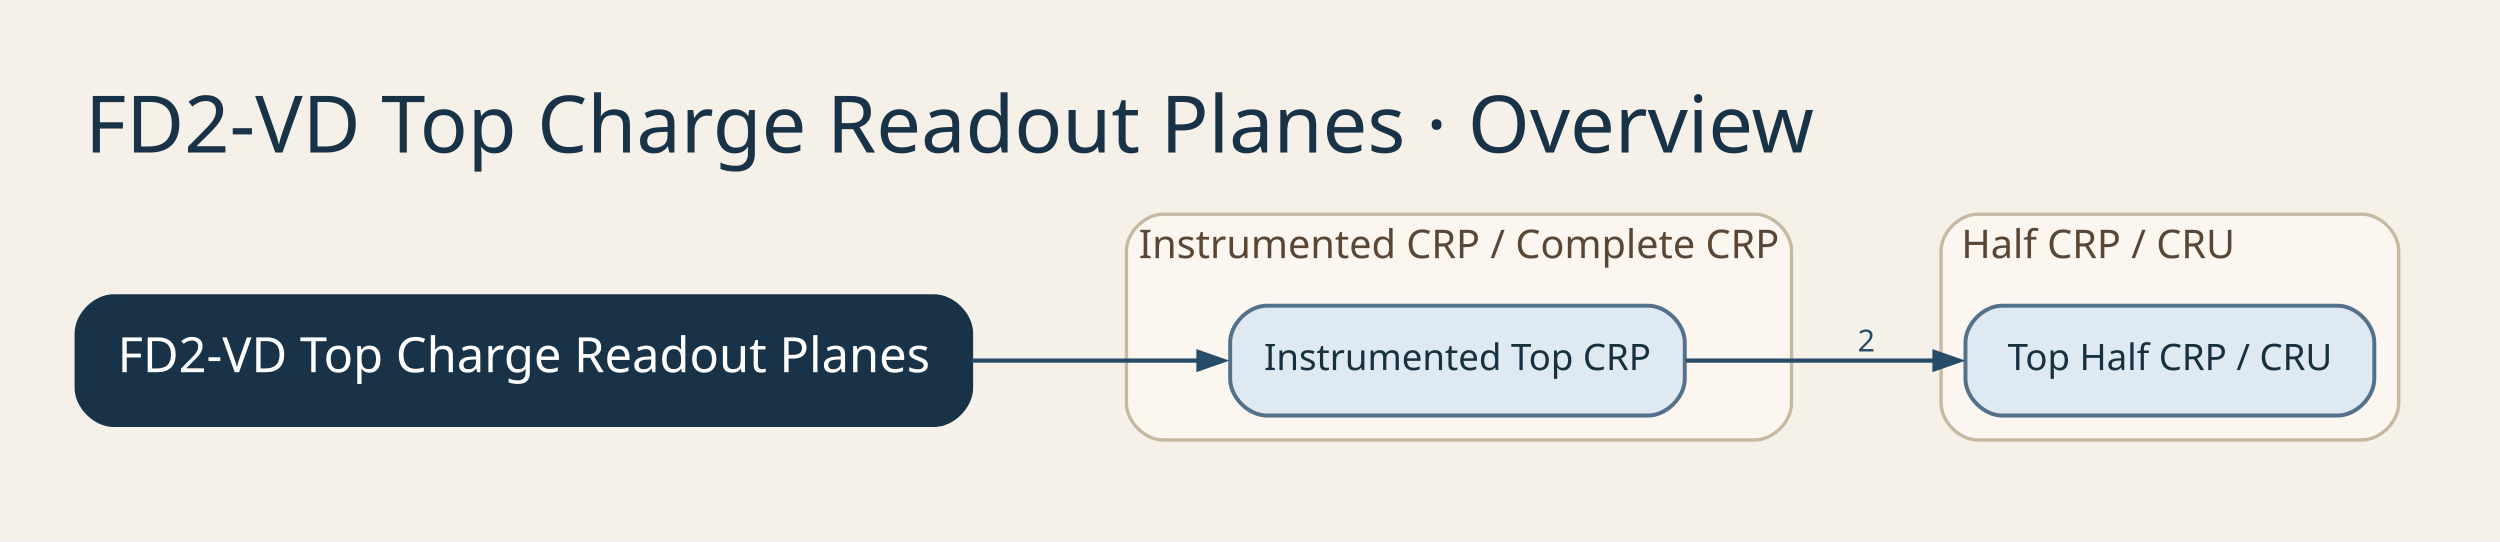
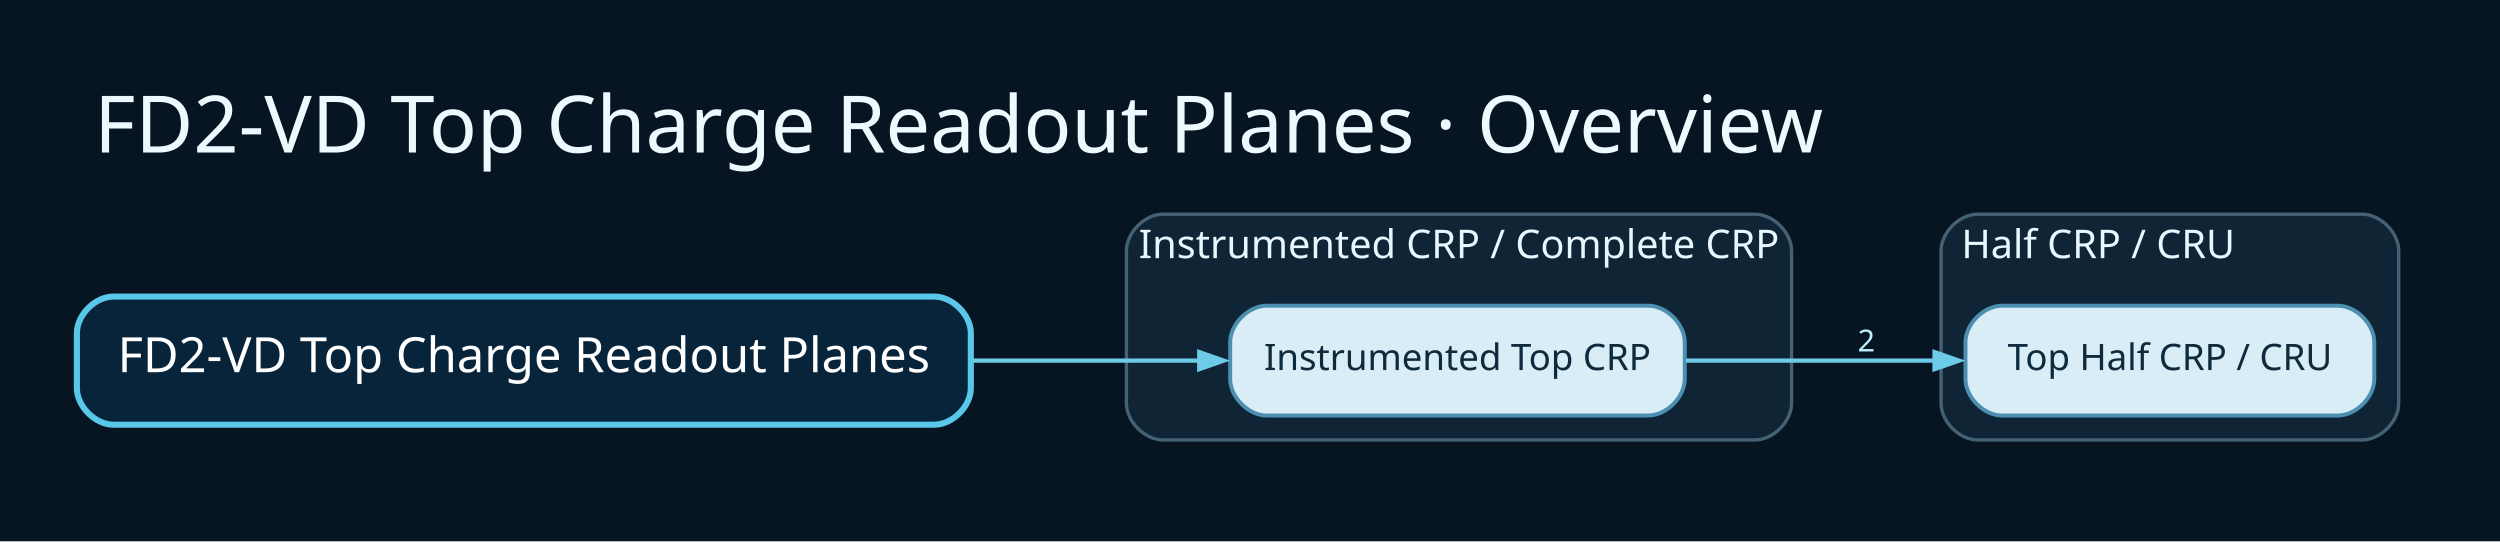
<svg xmlns="http://www.w3.org/2000/svg" xmlns:xlink="http://www.w3.org/1999/xlink" preserveAspectRatio="xMidYMid meet" width="100%" height="100%" viewBox="0.00 0.00 819.40 177.40">
  <g id="graph0" class="graph" transform="scale(1 1) rotate(0) translate(25.2 152.2)">
-     <polygon fill="#f6f1e8" stroke="none" points="-25.2,25.2 -25.2,-152.2 794.2,-152.2 794.2,25.2 -25.2,25.2" />
-     <text text-anchor="middle" x="286" y="-102.2" font-family="Iowan Old Style" font-size="26.00" fill="#183247">FD2-VD Top Charge Readout Planes · Overview</text>
+     <polygon fill="#071421" stroke="none" points="-25.2,25.2 -25.2,-152.2 794.2,-152.2 794.2,25.2 -25.2,25.2" />
+     <text text-anchor="middle" x="289" y="-102.2" font-family="Avenir Next" font-size="26.00" fill="#edf8ff">FD2-VD Top Charge Readout Planes · Overview</text>
    <g id="clust1" class="cluster">
      <g id="a_clust1">
        <a xlink:href="../explorer.html#object=fd2_vd_top_crp.half_crp" xlink:title="Open Half CRP / CRU in the interactive explorer" target="_top">
-           <path fill="#fbf7f0" stroke="#c7b8a1" stroke-width="1.1" d="M623,-8C623,-8 749,-8 749,-8 755,-8 761,-14 761,-20 761,-20 761,-70 761,-70 761,-76 755,-82 749,-82 749,-82 623,-82 623,-82 617,-82 611,-76 611,-70 611,-70 611,-20 611,-20 611,-14 617,-8 623,-8" />
-           <text text-anchor="middle" x="662.5" y="-67.6" font-family="Avenir Next" font-size="13.00" fill="#5a4634">Half CRP / CRU</text>
+           <path fill="#0f2434" stroke="#456174" stroke-width="1.1" d="M623,-8C623,-8 749,-8 749,-8 755,-8 761,-14 761,-20 761,-20 761,-70 761,-70 761,-76 755,-82 749,-82 749,-82 623,-82 623,-82 617,-82 611,-76 611,-70 611,-70 611,-20 611,-20 611,-14 617,-8 623,-8" />
+           <text text-anchor="middle" x="662.5" y="-67.6" font-family="Avenir Next" font-size="13.00" fill="#e8f7ff">Half CRP / CRU</text>
        </a>
      </g>
    </g>
    <g id="clust2" class="cluster">
      <g id="a_clust2">
        <a xlink:href="../explorer.html#object=fd2_vd_top_crp.complete_crp" xlink:title="Open Instrumented CRP / Complete CRP in the interactive explorer" target="_top">
-           <path fill="#fbf7f0" stroke="#c7b8a1" stroke-width="1.1" d="M356,-8C356,-8 550,-8 550,-8 556,-8 562,-14 562,-20 562,-20 562,-70 562,-70 562,-76 556,-82 550,-82 550,-82 356,-82 356,-82 350,-82 344,-76 344,-70 344,-70 344,-20 344,-20 344,-14 350,-8 356,-8" />
-           <text text-anchor="middle" x="453" y="-67.6" font-family="Avenir Next" font-size="13.00" fill="#5a4634">Instrumented CRP / Complete CRP</text>
+           <path fill="#0f2434" stroke="#456174" stroke-width="1.1" d="M356,-8C356,-8 550,-8 550,-8 556,-8 562,-14 562,-20 562,-20 562,-70 562,-70 562,-76 556,-82 550,-82 550,-82 356,-82 356,-82 350,-82 344,-76 344,-70 344,-70 344,-20 344,-20 344,-14 350,-8 356,-8" />
+           <text text-anchor="middle" x="453" y="-67.6" font-family="Avenir Next" font-size="13.00" fill="#e8f7ff">Instrumented CRP / Complete CRP</text>
        </a>
      </g>
    </g>
    <g id="node1" class="node">
      <g id="a_node1">
        <a xlink:href="../explorer.html#object=fd2_vd_top_crp" xlink:title="Open FD2-VD Top Charge Readout Planes in the interactive explorer" target="_top">
-           <path fill="#183247" stroke="#183247" stroke-width="1.5" d="M281,-55C281,-55 12,-55 12,-55 6,-55 0,-49 0,-43 0,-43 0,-25 0,-25 0,-19 6,-13 12,-13 12,-13 281,-13 281,-13 287,-13 293,-19 293,-25 293,-25 293,-43 293,-43 293,-49 287,-55 281,-55" />
+           <path fill="#08243a" stroke="#58c7e8" stroke-width="2" d="M281,-55C281,-55 12,-55 12,-55 6,-55 0,-49 0,-43 0,-43 0,-25 0,-25 0,-19 6,-13 12,-13 12,-13 281,-13 281,-13 287,-13 293,-19 293,-25 293,-25 293,-43 293,-43 293,-49 287,-55 281,-55" />
          <text text-anchor="middle" x="146.5" y="-30.2" font-family="Avenir Next" font-size="16.00" fill="#ffffff">FD2-VD Top Charge Readout Planes</text>
        </a>
      </g>
    </g>
    <g id="node3" class="node">
      <g id="a_node3">
        <a xlink:href="../explorer.html#object=fd2_vd_top_crp.top_crp" xlink:title="Open Instrumented Top CRP in the interactive explorer" target="_top">
-           <path fill="#dfe9f2" stroke="#53718a" stroke-width="1.3" d="M515,-52C515,-52 390,-52 390,-52 384,-52 378,-46 378,-40 378,-40 378,-28 378,-28 378,-22 384,-16 390,-16 390,-16 515,-16 515,-16 521,-16 527,-22 527,-28 527,-28 527,-40 527,-40 527,-46 521,-52 515,-52" />
-           <text text-anchor="middle" x="452.5" y="-30.9" font-family="Avenir Next" font-size="12.00" fill="#173140">Instrumented Top CRP</text>
+           <path fill="#d9edf7" stroke="#4c8fb0" stroke-width="1.3" d="M515,-52C515,-52 390,-52 390,-52 384,-52 378,-46 378,-40 378,-40 378,-28 378,-28 378,-22 384,-16 390,-16 390,-16 515,-16 515,-16 521,-16 527,-22 527,-28 527,-28 527,-40 527,-40 527,-46 521,-52 515,-52" />
+           <text text-anchor="middle" x="452.5" y="-30.9" font-family="Avenir Next" font-size="12.00" fill="#0d2b3d">Instrumented Top CRP</text>
        </a>
      </g>
    </g>
    <g id="edge1" class="edge">
      <g id="a_edge1">
        <a xlink:href="../explorer.html#object=relation%3A80" xlink:title="Open contains relation in the interactive explorer" target="_top">
-           <path fill="none" stroke="#274c67" stroke-width="1.4" d="M293.27,-34C318.87,-34 344.7,-34 367.87,-34" />
-           <polygon fill="#274c67" stroke="#274c67" stroke-width="1.4" points="367.62,-36.8 375.62,-34 367.62,-31.2 367.62,-36.8" />
+           <path fill="none" stroke="#6ecbe8" stroke-width="1.4" d="M293.71,-34C319.27,-34 345.04,-34 368.14,-34" />
+           <polygon fill="#6ecbe8" stroke="#6ecbe8" stroke-width="1.4" points="367.86,-36.8 375.86,-34 367.86,-31.2 367.86,-36.8" />
        </a>
      </g>
    </g>
    <g id="node2" class="node">
      <g id="a_node2">
        <a xlink:href="../explorer.html#object=fd2_vd_top_crp.cru" xlink:title="Open Top Half CRP / CRU in the interactive explorer" target="_top">
-           <path fill="#dfe9f2" stroke="#53718a" stroke-width="1.3" d="M741,-52C741,-52 631,-52 631,-52 625,-52 619,-46 619,-40 619,-40 619,-28 619,-28 619,-22 625,-16 631,-16 631,-16 741,-16 741,-16 747,-16 753,-22 753,-28 753,-28 753,-40 753,-40 753,-46 747,-52 741,-52" />
-           <text text-anchor="middle" x="686" y="-30.9" font-family="Avenir Next" font-size="12.00" fill="#173140">Top Half CRP / CRU</text>
+           <path fill="#d9edf7" stroke="#4c8fb0" stroke-width="1.3" d="M741,-52C741,-52 631,-52 631,-52 625,-52 619,-46 619,-40 619,-40 619,-28 619,-28 619,-22 625,-16 631,-16 631,-16 741,-16 741,-16 747,-16 753,-22 753,-28 753,-28 753,-40 753,-40 753,-46 747,-52 741,-52" />
+           <text text-anchor="middle" x="686" y="-30.9" font-family="Avenir Next" font-size="12.00" fill="#0d2b3d">Top Half CRP / CRU</text>
        </a>
      </g>
    </g>
    <g id="edge2" class="edge">
      <g id="a_edge2">
        <a xlink:href="../explorer.html#object=relation%3A81" xlink:title="Open contains relation in the interactive explorer" target="_top">
-           <path fill="none" stroke="#274c67" stroke-width="1.4" d="M527.38,-34C553.43,-34 582.75,-34 608.97,-34" />
-           <polygon fill="#274c67" stroke="#274c67" stroke-width="1.4" points="608.86,-36.8 616.86,-34 608.86,-31.2 608.86,-36.8" />
+           <path fill="none" stroke="#6ecbe8" stroke-width="1.4" d="M527.38,-34C553.43,-34 582.75,-34 608.97,-34" />
+           <polygon fill="#6ecbe8" stroke="#6ecbe8" stroke-width="1.4" points="608.86,-36.8 616.86,-34 608.86,-31.2 608.86,-36.8" />
        </a>
      </g>
      <g id="a_edge2-label">
        <a xlink:href="../explorer.html#object=relation%3A81" xlink:title="2" target="_top">
-           <text text-anchor="middle" x="586.5" y="-37" font-family="Avenir Next" font-size="10.00" fill="#274c67">2</text>
+           <text text-anchor="middle" x="586.5" y="-37" font-family="Avenir Next" font-size="10.00" fill="#bdefff">2</text>
        </a>
      </g>
    </g>
  </g>
</svg>
